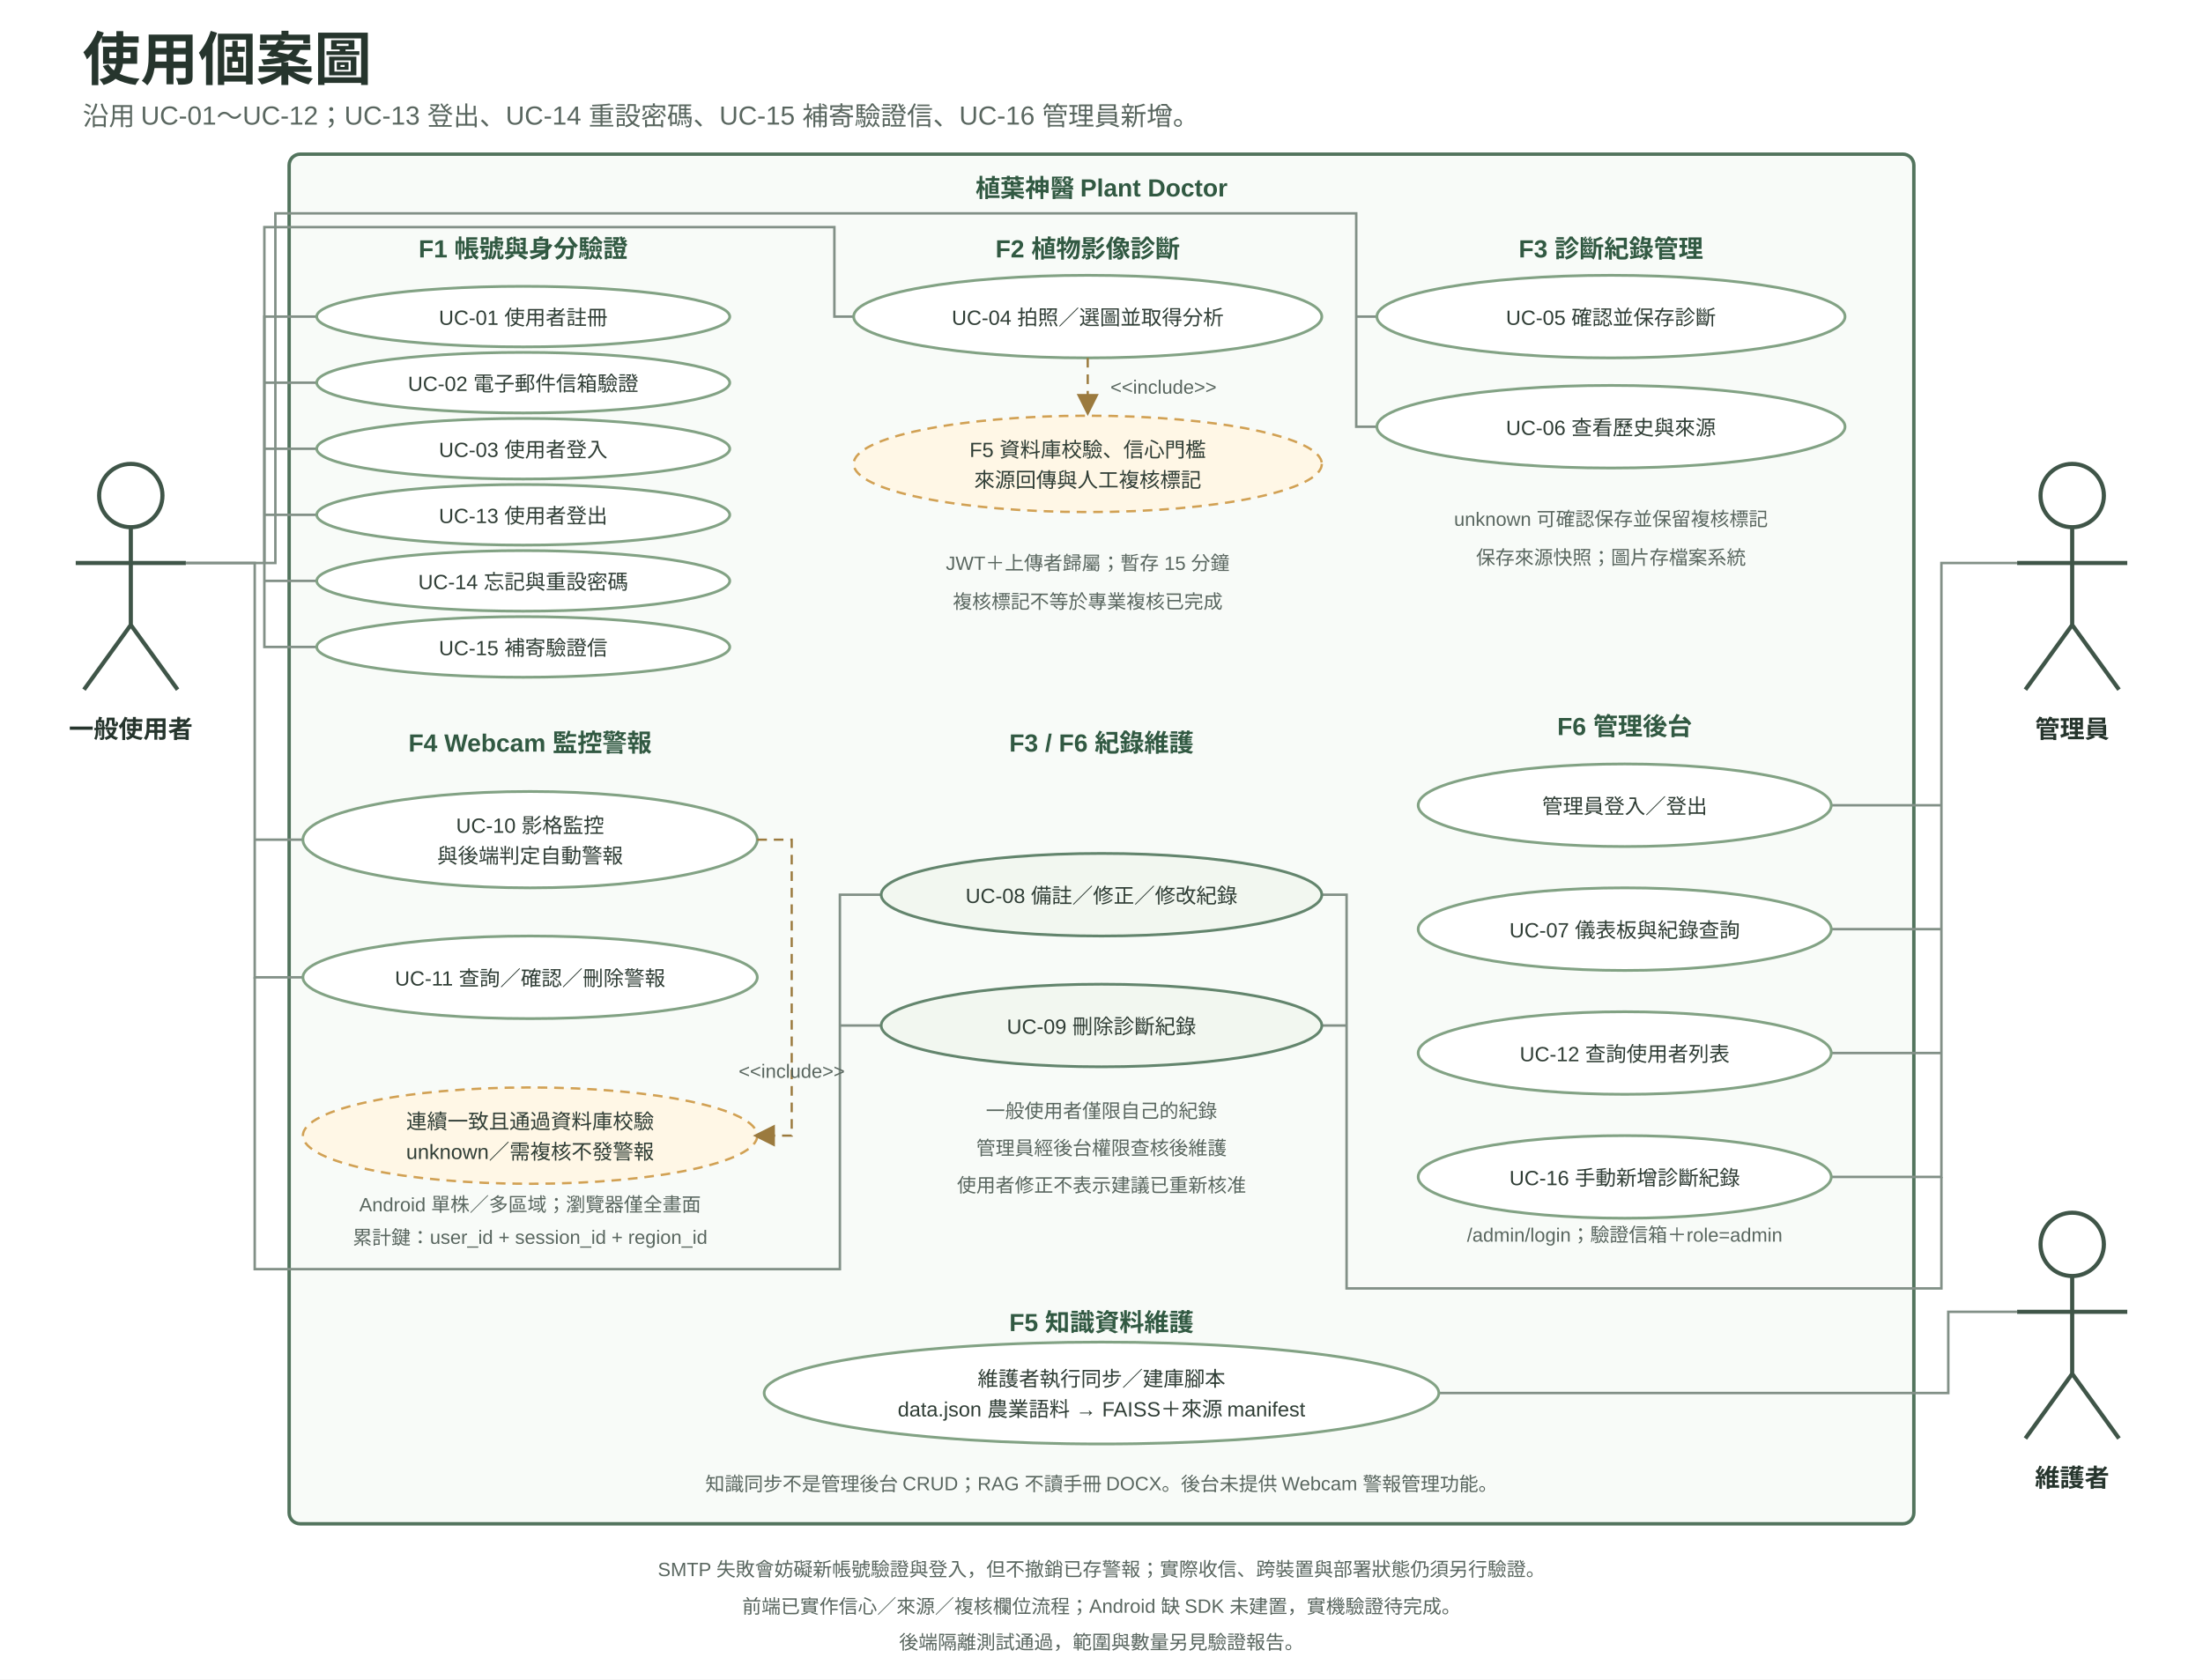
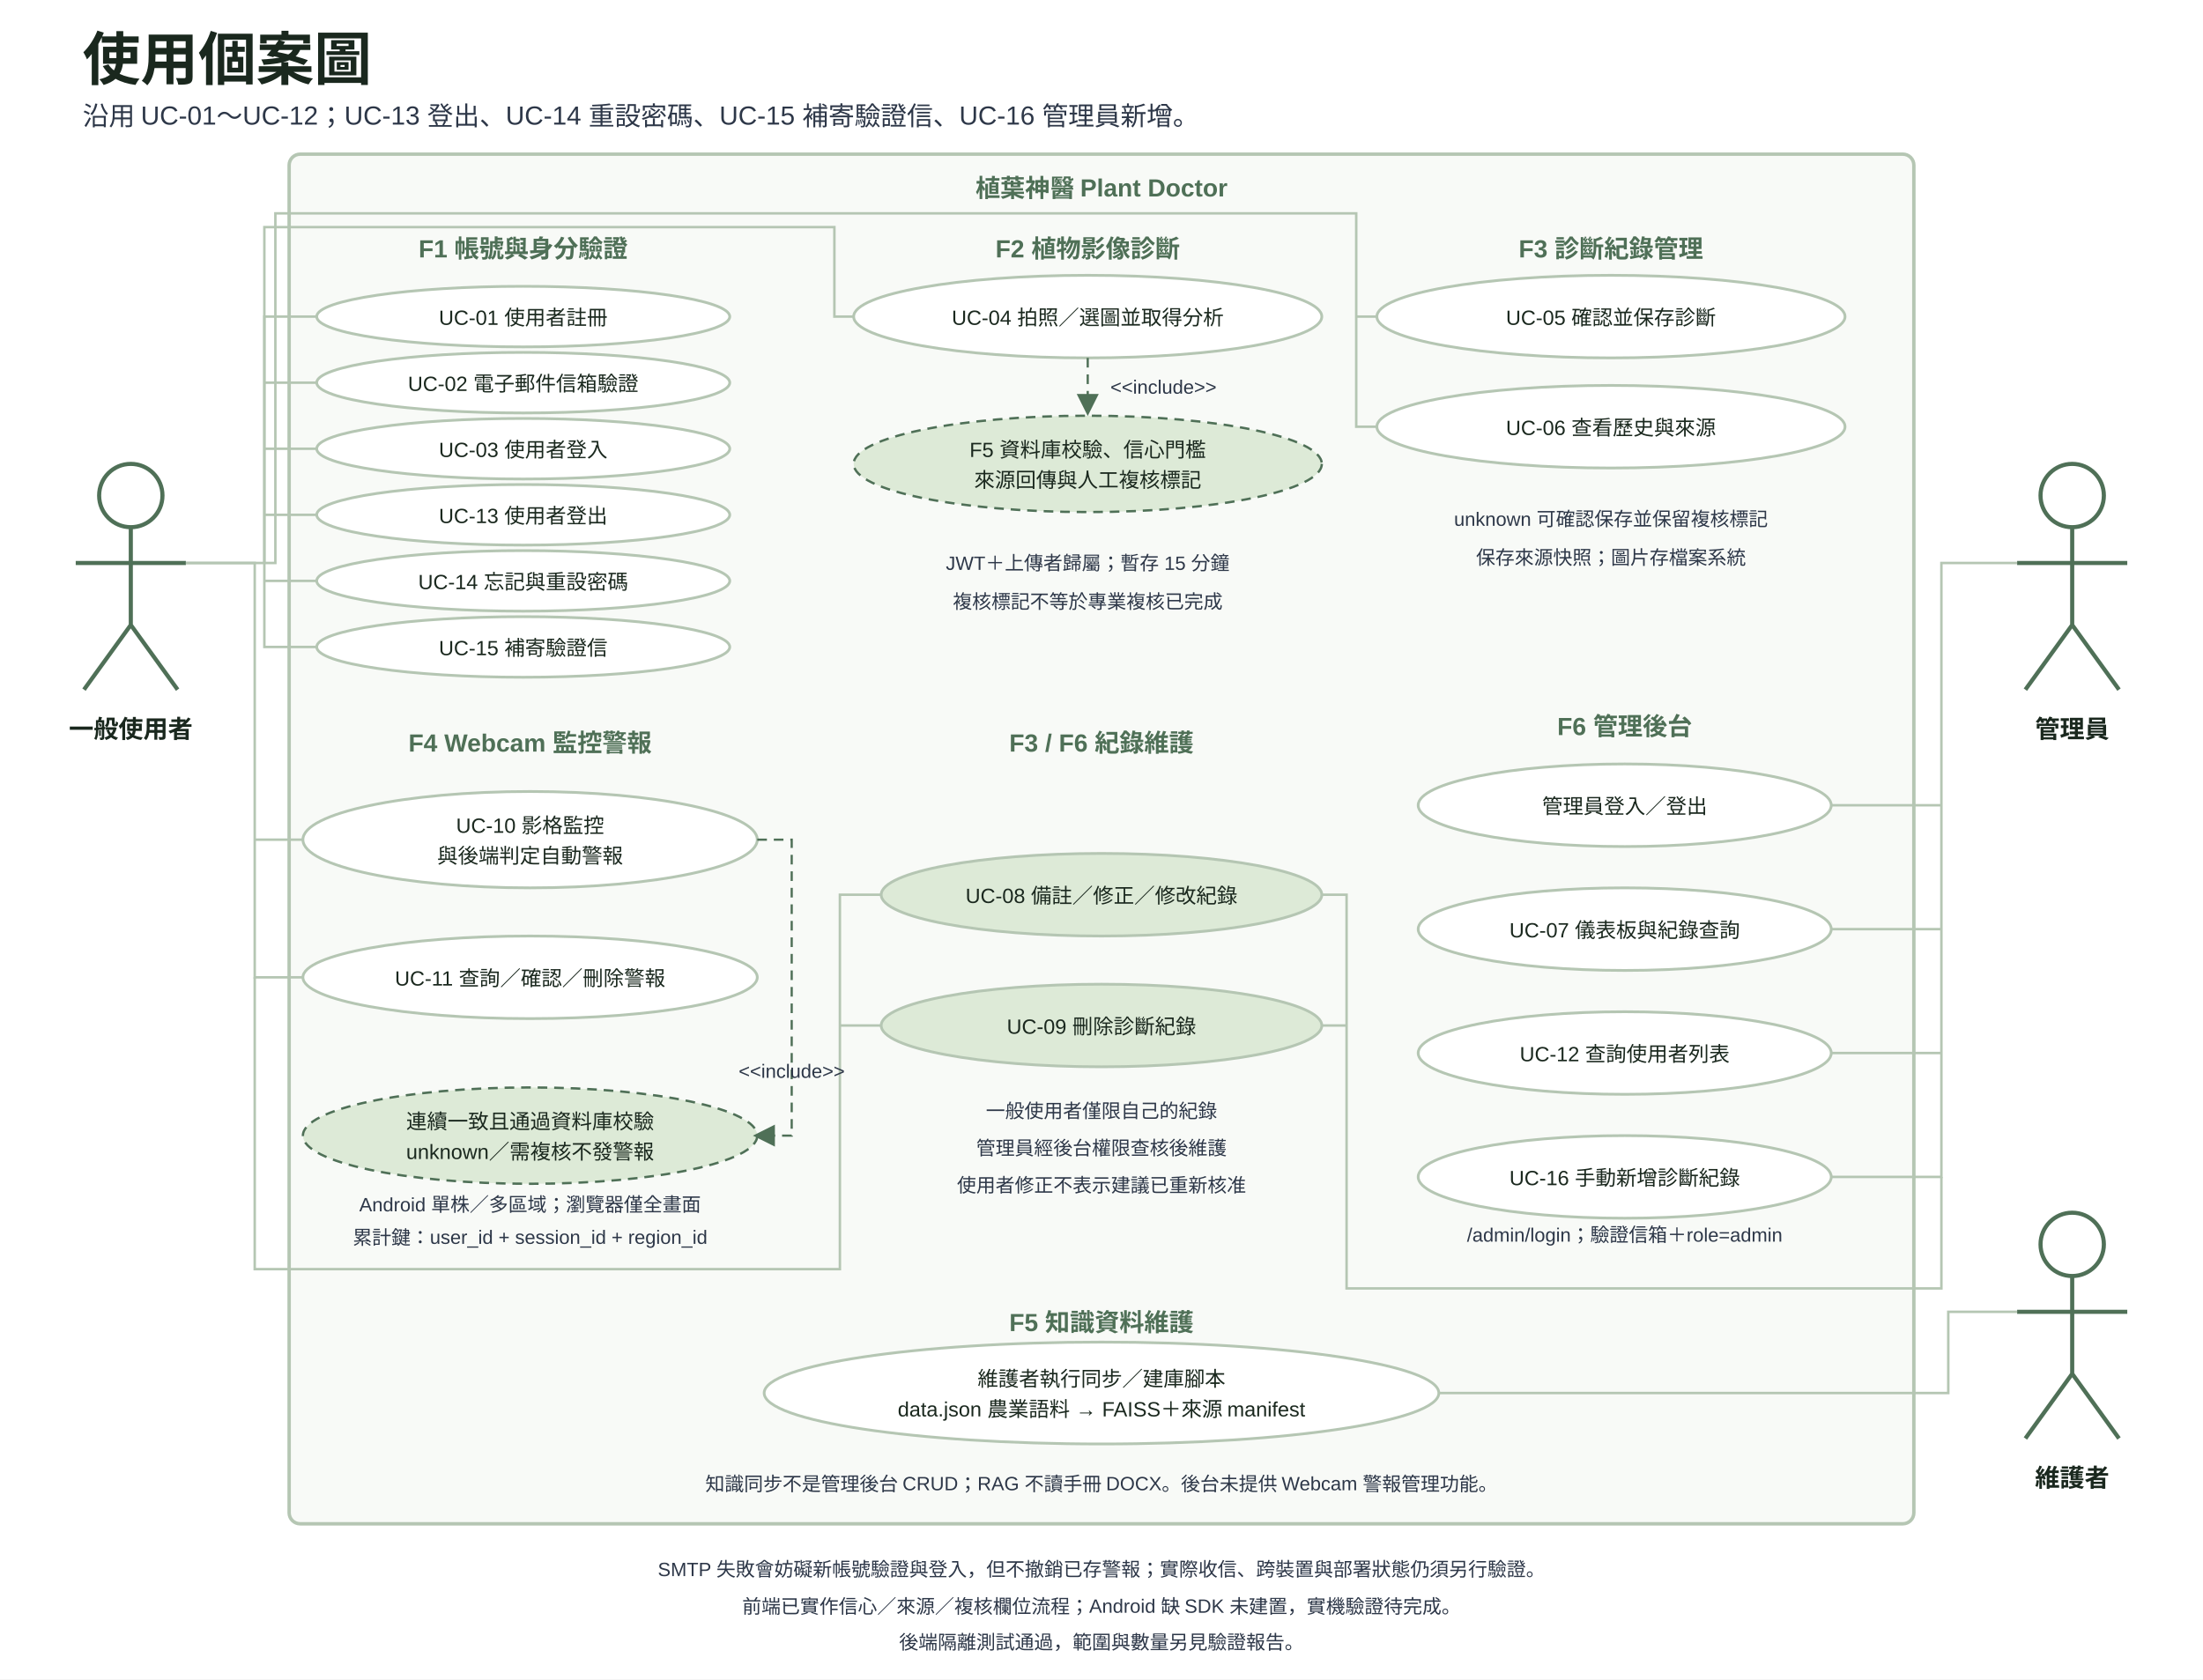
<svg xmlns="http://www.w3.org/2000/svg" width="1600" height="1220" viewBox="0 0 1600 1220">
  <defs>
    <style>
-       .title { font: 700 42px "Microsoft JhengHei", "Noto Sans TC", Arial, sans-serif; fill: #26352d; }
-       .subtitle { font: 400 19px "Microsoft JhengHei", "Noto Sans TC", Arial, sans-serif; fill: #59665f; }
-       .group { font: 700 18px "Microsoft JhengHei", "Noto Sans TC", Arial, sans-serif; fill: #315942; }
-       .uc { font: 400 16px "Microsoft JhengHei", "Noto Sans TC", Arial, sans-serif; fill: #2f3d35; }
-       .actor { font: 700 18px "Microsoft JhengHei", "Noto Sans TC", Arial, sans-serif; fill: #26352d; }
-       .small { font: 400 14px "Microsoft JhengHei", "Noto Sans TC", Arial, sans-serif; fill: #59665f; }
-       .boundary { fill: #f8fbf8; stroke: #52745d; stroke-width: 2.5; }
-       .case { fill: #ffffff; stroke: #82a284; stroke-width: 2; }
-       .shared { fill: #f2f7f0; stroke: #63856d; stroke-width: 2; }
-       .support { fill: #fff7e6; stroke: #d1a154; stroke-width: 1.7; stroke-dasharray: 7 5; }
-       .line { stroke: #829087; stroke-width: 1.8; fill: none; }
-       .actor-line { stroke: #3f5548; stroke-width: 3; fill: none; }
-       .include { stroke: #9b7a3e; stroke-width: 1.6; stroke-dasharray: 7 5; fill: none; }
+       .title { font: 700 42px "Microsoft JhengHei", "Noto Sans TC", Arial, sans-serif; fill: #1A281E; }
+       .subtitle { font: 400 19px "Microsoft JhengHei", "Noto Sans TC", Arial, sans-serif; fill: #2D3748; }
+       .group { font: 700 18px "Microsoft JhengHei", "Noto Sans TC", Arial, sans-serif; fill: #4F7057; }
+       .uc { font: 400 16px "Microsoft JhengHei", "Noto Sans TC", Arial, sans-serif; fill: #1A281E; }
+       .actor { font: 700 18px "Microsoft JhengHei", "Noto Sans TC", Arial, sans-serif; fill: #1A281E; }
+       .small { font: 400 14px "Microsoft JhengHei", "Noto Sans TC", Arial, sans-serif; fill: #2D3748; }
+       .boundary { fill: #F8FAF7; stroke: #B5C6B3; stroke-width: 2.5; }
+       .case { fill: #ffffff; stroke: #B5C6B3; stroke-width: 2; }
+       .shared { fill: #DDEAD7; stroke: #B5C6B3; stroke-width: 2; }
+       .support { fill: #DDEAD7; stroke: #4F7057; stroke-width: 1.7; stroke-dasharray: 7 5; }
+       .line { stroke: #B5C6B3; stroke-width: 1.8; fill: none; }
+       .actor-line { stroke: #4F7057; stroke-width: 3; fill: none; }
+       .include { stroke: #4F7057; stroke-width: 1.6; stroke-dasharray: 7 5; fill: none; }
    </style>
    <marker id="arrow" markerWidth="10" markerHeight="10" refX="8" refY="5" orient="auto">
-       <path d="M0 0 L10 5 L0 10 Z" fill="#9b7a3e" />
+       <path d="M0 0 L10 5 L0 10 Z" fill="#4F7057" />
    </marker>
  </defs>
  <style>.uc {font-size:15px}</style>
  <rect width="1600" height="1220" fill="#ffffff" />
  <text x="60" y="58" text-anchor="start" class="title">使用個案圖</text>
  <text x="60" y="91" text-anchor="start" class="subtitle">沿用 UC-01～UC-12；UC-13 登出、UC-14 重設密碼、UC-15 補寄驗證信、UC-16 管理員新增。</text>
  <rect x="210" y="112" width="1180" height="995" rx="8" class="boundary" />
  <text x="800" y="143" text-anchor="middle" class="group">植葉神醫 Plant Doctor</text>
  <g transform="translate(95,360)">
-     <circle cx="0" cy="0" r="23" fill="#fff" stroke="#3f5548" stroke-width="3" />
+     <circle cx="0" cy="0" r="23" fill="#fff" stroke="#4F7057" stroke-width="3" />
    <path d="M0 23 V94 M-40 49 H40 M0 94 L-34 141 M0 94 L34 141" class="actor-line" />
    <text x="0" y="176" text-anchor="middle" class="actor">一般使用者</text>
  </g>
  <g transform="translate(1505,360)">
-     <circle cx="0" cy="0" r="23" fill="#fff" stroke="#3f5548" stroke-width="3" />
+     <circle cx="0" cy="0" r="23" fill="#fff" stroke="#4F7057" stroke-width="3" />
    <path d="M0 23 V94 M-40 49 H40 M0 94 L-34 141 M0 94 L34 141" class="actor-line" />
    <text x="0" y="176" text-anchor="middle" class="actor">管理員</text>
  </g>
  <g transform="translate(1505,904)">
-     <circle cx="0" cy="0" r="23" fill="#fff" stroke="#3f5548" stroke-width="3" />
+     <circle cx="0" cy="0" r="23" fill="#fff" stroke="#4F7057" stroke-width="3" />
    <path d="M0 23 V94 M-40 49 H40 M0 94 L-34 141 M0 94 L34 141" class="actor-line" />
    <text x="0" y="176" text-anchor="middle" class="actor">維護者</text>
  </g>
  <path d="M135 409 H192 V230 H230 M192 278 H230 M192 326 H230 M192 374 H230 M192 409 V470 H230 M192 422 H230" class="line" />
  <path d="M192 409 V165 H606 V230 H620" class="line" />
  <path d="M192 409 H200 V155 H985 V310 H1000 M985 230 H1000" class="line" />
  <path d="M135 409 H185 V710 H220 M185 610 H220" class="line" />
  <path d="M185 710 V922 H610 V650 H640 M610 745 H640" class="line" />
  <path d="M1465 409 H1410 V855 H1330 M1410 585 H1330 M1410 675 H1330 M1410 765 H1330" class="line" />
  <path d="M1410 855 V936 H978 V650 H960 M978 745 H960" class="line" />
  <path d="M1465 953 H1415 V1012 H1045" class="line" />
  <text x="380" y="187" text-anchor="middle" class="group">F1 帳號與身分驗證</text>
  <ellipse cx="380" cy="230" rx="150" ry="22" class="case" />
  <text x="380" y="236" text-anchor="middle" class="uc">UC-01 使用者註冊</text>
  <ellipse cx="380" cy="278" rx="150" ry="22" class="case" />
  <text x="380" y="284" text-anchor="middle" class="uc">UC-02 電子郵件信箱驗證</text>
  <ellipse cx="380" cy="326" rx="150" ry="22" class="case" />
  <text x="380" y="332" text-anchor="middle" class="uc">UC-03 使用者登入</text>
  <ellipse cx="380" cy="374" rx="150" ry="22" class="case" />
  <text x="380" y="380" text-anchor="middle" class="uc">UC-13 使用者登出</text>
  <ellipse cx="380" cy="422" rx="150" ry="22" class="case" />
  <text x="380" y="428" text-anchor="middle" class="uc">UC-14 忘記與重設密碼</text>
  <ellipse cx="380" cy="470" rx="150" ry="22" class="case" />
  <text x="380" y="476" text-anchor="middle" class="uc">UC-15 補寄驗證信</text>
  <text x="790" y="187" text-anchor="middle" class="group">F2 植物影像診斷</text>
  <ellipse cx="790" cy="230" rx="170" ry="30" class="case" />
  <text x="790" y="236" text-anchor="middle" class="uc">UC-04 拍照／選圖並取得分析</text>
  <ellipse cx="790" cy="337" rx="170" ry="35" class="support" />
  <text x="790" y="332" text-anchor="middle" class="uc">F5 資料庫校驗、信心門檻</text>
  <text x="790" y="354" text-anchor="middle" class="uc">來源回傳與人工複核標記</text>
  <path d="M790 260 V299" class="include" marker-end="url(#arrow)" />
  <text x="845" y="286" text-anchor="middle" class="small">&lt;&lt;include&gt;&gt;</text>
  <text x="790" y="414" text-anchor="middle" class="small">JWT＋上傳者歸屬；暫存 15 分鐘</text>
  <text x="790" y="442" text-anchor="middle" class="small">複核標記不等於專業複核已完成</text>
  <text x="1170" y="187" text-anchor="middle" class="group">F3 診斷紀錄管理</text>
  <ellipse cx="1170" cy="230" rx="170" ry="30" class="case" />
  <text x="1170" y="236" text-anchor="middle" class="uc">UC-05 確認並保存診斷</text>
  <ellipse cx="1170" cy="310" rx="170" ry="30" class="case" />
  <text x="1170" y="316" text-anchor="middle" class="uc">UC-06 查看歷史與來源</text>
  <text x="1170" y="382" text-anchor="middle" class="small">unknown 可確認保存並保留複核標記</text>
  <text x="1170" y="410" text-anchor="middle" class="small">保存來源快照；圖片存檔案系統</text>
  <text x="385" y="546" text-anchor="middle" class="group">F4 Webcam 監控警報</text>
  <ellipse cx="385" cy="610" rx="165" ry="35" class="case" />
  <text x="385" y="605" text-anchor="middle" class="uc">UC-10 影格監控</text>
  <text x="385" y="627" text-anchor="middle" class="uc">與後端判定自動警報</text>
  <ellipse cx="385" cy="710" rx="165" ry="30" class="case" />
  <text x="385" y="716" text-anchor="middle" class="uc">UC-11 查詢／確認／刪除警報</text>
  <ellipse cx="385" cy="825" rx="165" ry="35" class="support" />
  <text x="385" y="820" text-anchor="middle" class="uc">連續一致且通過資料庫校驗</text>
  <text x="385" y="842" text-anchor="middle" class="uc">unknown／需複核不發警報</text>
  <path d="M550 610 H575 V825 H550" class="include" marker-end="url(#arrow)" />
  <text x="575" y="783" text-anchor="middle" class="small">&lt;&lt;include&gt;&gt;</text>
  <text x="385" y="880" text-anchor="middle" class="small">Android 單株／多區域；瀏覽器僅全畫面</text>
  <text x="385" y="904" text-anchor="middle" class="small">累計鍵：user_id + session_id + region_id</text>
  <text x="800" y="546" text-anchor="middle" class="group">F3 / F6 紀錄維護</text>
  <ellipse cx="800" cy="650" rx="160" ry="30" class="shared" />
  <text x="800" y="656" text-anchor="middle" class="uc">UC-08 備註／修正／修改紀錄</text>
  <ellipse cx="800" cy="745" rx="160" ry="30" class="shared" />
  <text x="800" y="751" text-anchor="middle" class="uc">UC-09 刪除診斷紀錄</text>
  <text x="800" y="812" text-anchor="middle" class="small">一般使用者僅限自己的紀錄</text>
  <text x="800" y="839" text-anchor="middle" class="small">管理員經後台權限查核後維護</text>
  <text x="800" y="866" text-anchor="middle" class="small">使用者修正不表示建議已重新核准</text>
  <text x="1180" y="534" text-anchor="middle" class="group">F6 管理後台</text>
  <ellipse cx="1180" cy="585" rx="150" ry="30" class="case" />
  <text x="1180" y="591" text-anchor="middle" class="uc">管理員登入／登出</text>
  <ellipse cx="1180" cy="675" rx="150" ry="30" class="case" />
  <text x="1180" y="681" text-anchor="middle" class="uc">UC-07 儀表板與紀錄查詢</text>
  <ellipse cx="1180" cy="765" rx="150" ry="30" class="case" />
  <text x="1180" y="771" text-anchor="middle" class="uc">UC-12 查詢使用者列表</text>
  <ellipse cx="1180" cy="855" rx="150" ry="30" class="case" />
  <text x="1180" y="861" text-anchor="middle" class="uc">UC-16 手動新增診斷紀錄</text>
  <text x="1180" y="902" text-anchor="middle" class="small">/admin/login；驗證信箱＋role=admin</text>
  <text x="800" y="967" text-anchor="middle" class="group">F5 知識資料維護</text>
  <ellipse cx="800" cy="1012" rx="245" ry="37" class="case" />
  <text x="800" y="1007" text-anchor="middle" class="uc">維護者執行同步／建庫腳本</text>
  <text x="800" y="1029" text-anchor="middle" class="uc">data.json 農業語料 → FAISS＋來源 manifest</text>
  <text x="800" y="1083" text-anchor="middle" class="small">知識同步不是管理後台 CRUD；RAG 不讀手冊 DOCX。後台未提供 Webcam 警報管理功能。</text>
  <text x="800" y="1145" text-anchor="middle" class="small">SMTP 失敗會妨礙新帳號驗證與登入，但不撤銷已存警報；實際收信、跨裝置與部署狀態仍須另行驗證。</text>
  <text x="800" y="1172" text-anchor="middle" class="small">前端已實作信心／來源／複核欄位流程；Android 缺 SDK 未建置，實機驗證待完成。</text>
  <text x="800" y="1198" text-anchor="middle" class="small">後端隔離測試通過，範圍與數量另見驗證報告。</text>
</svg>
